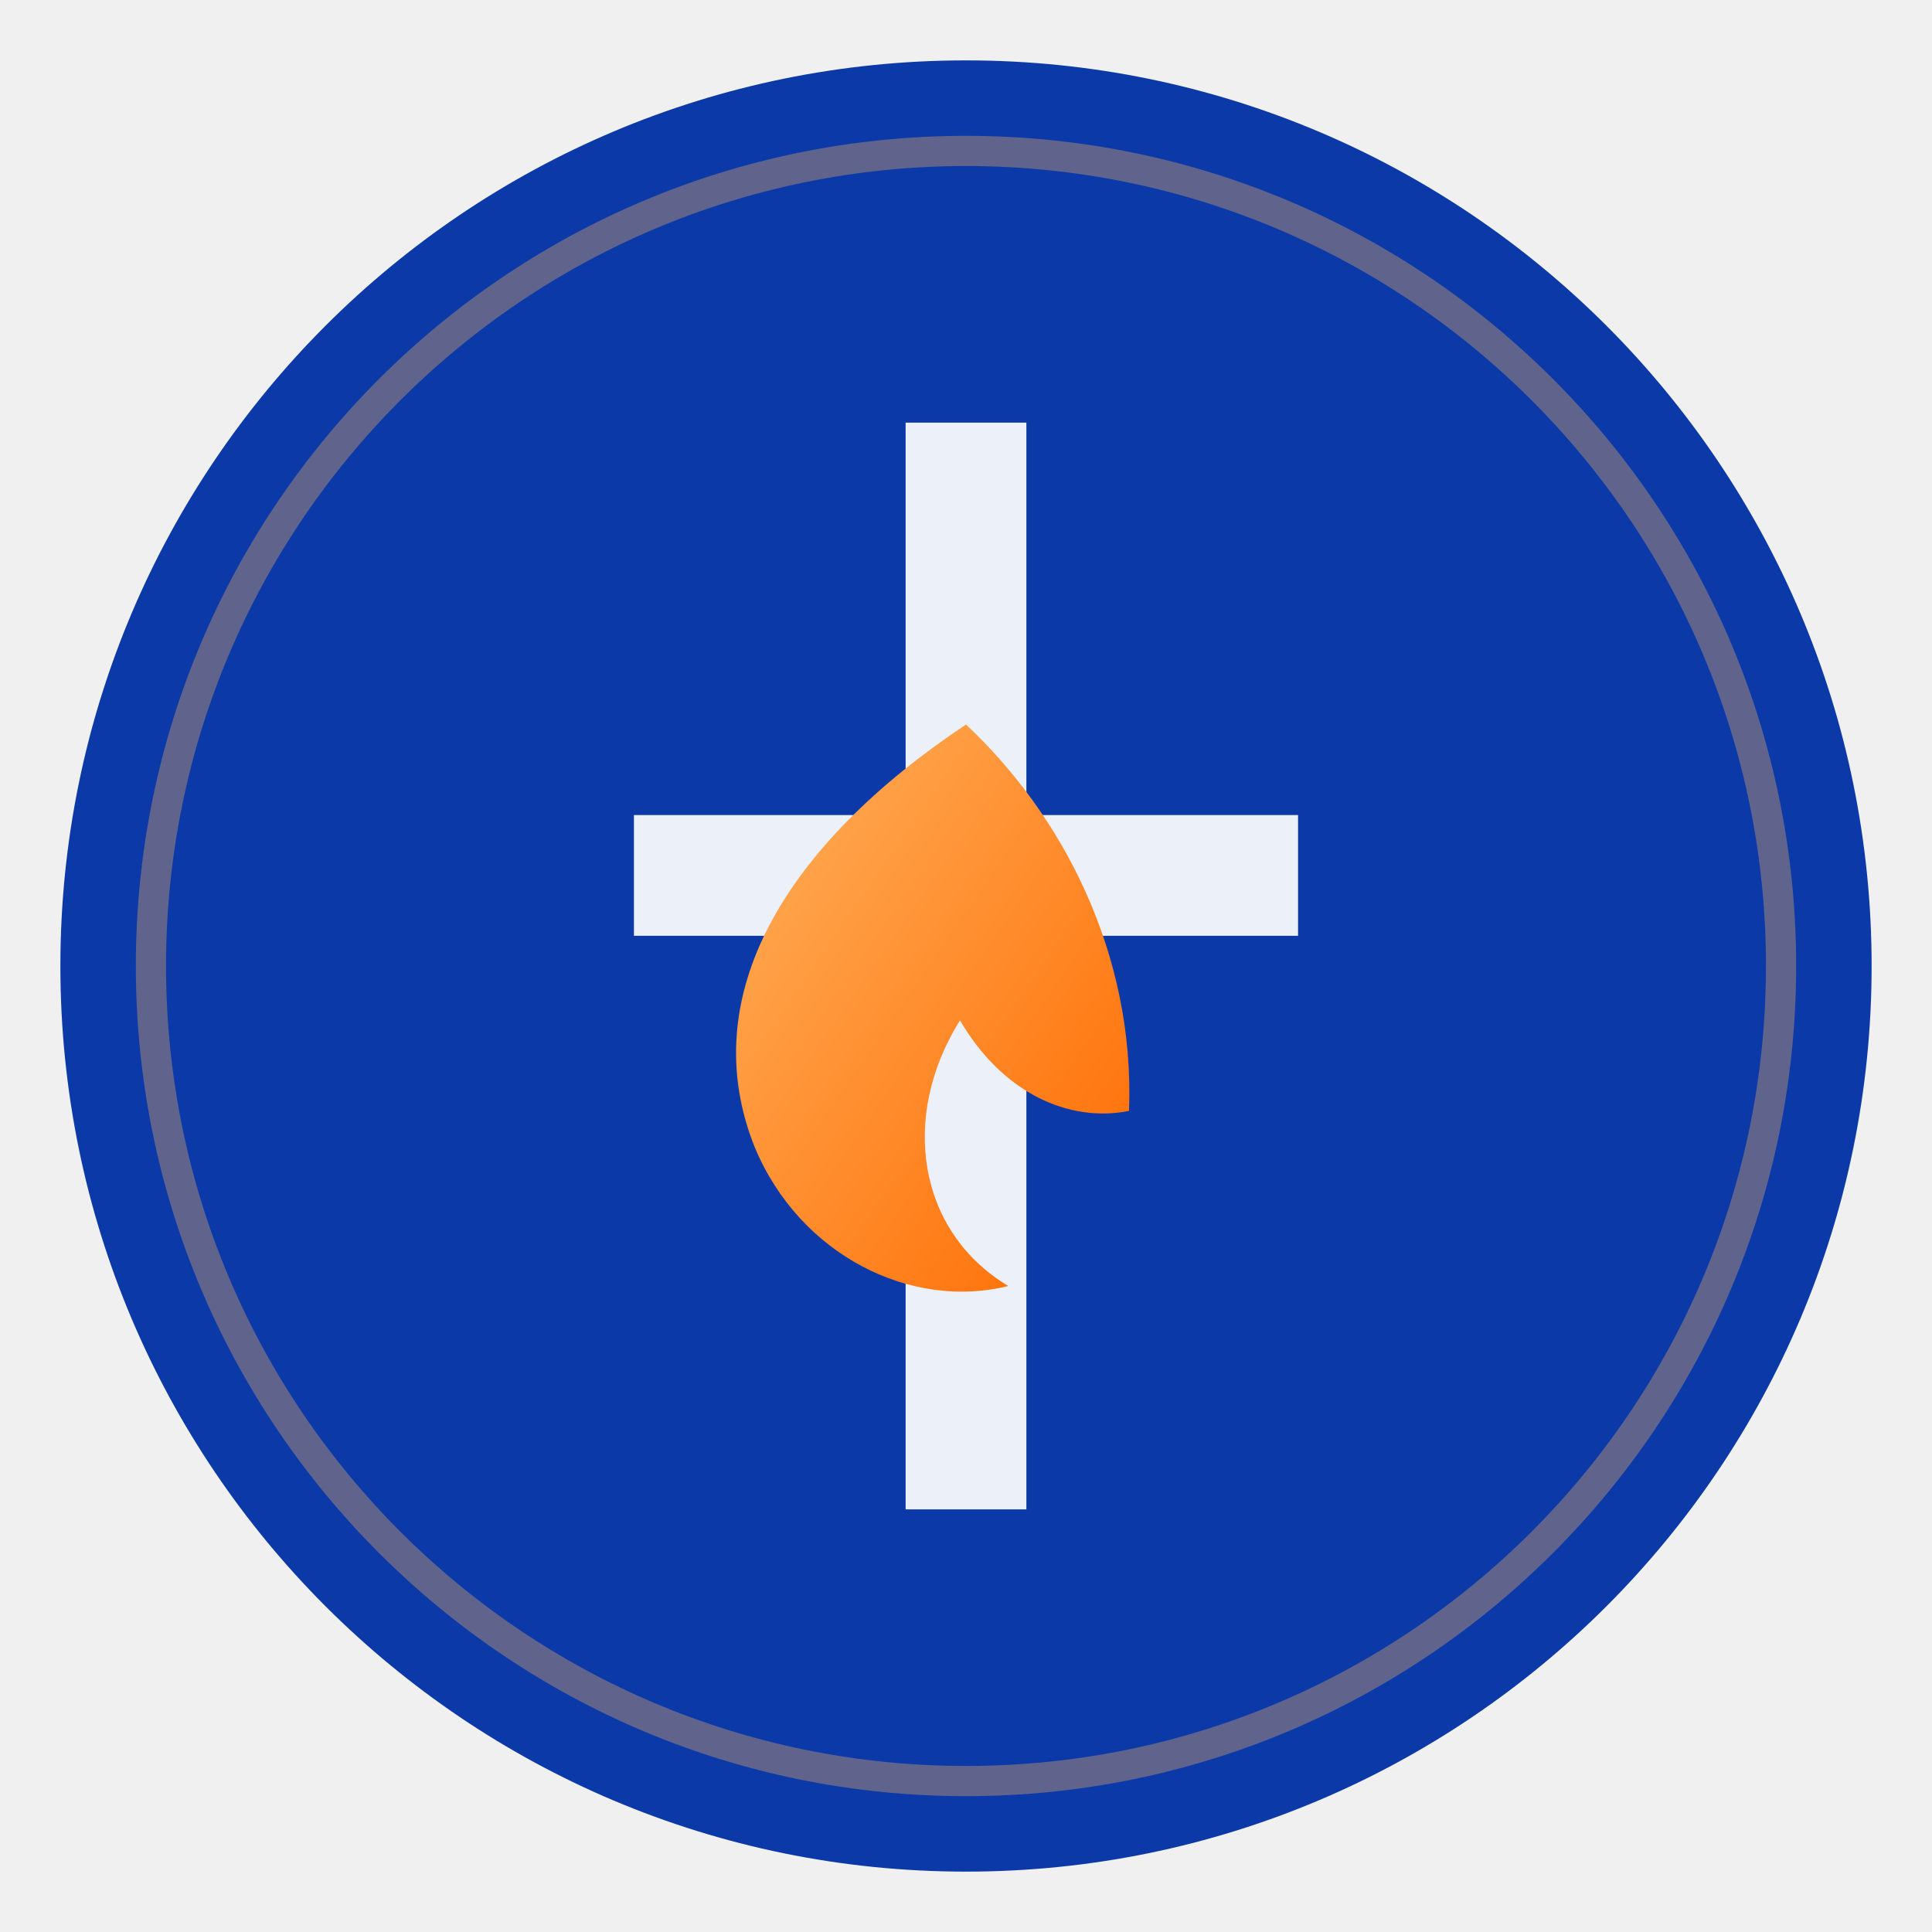
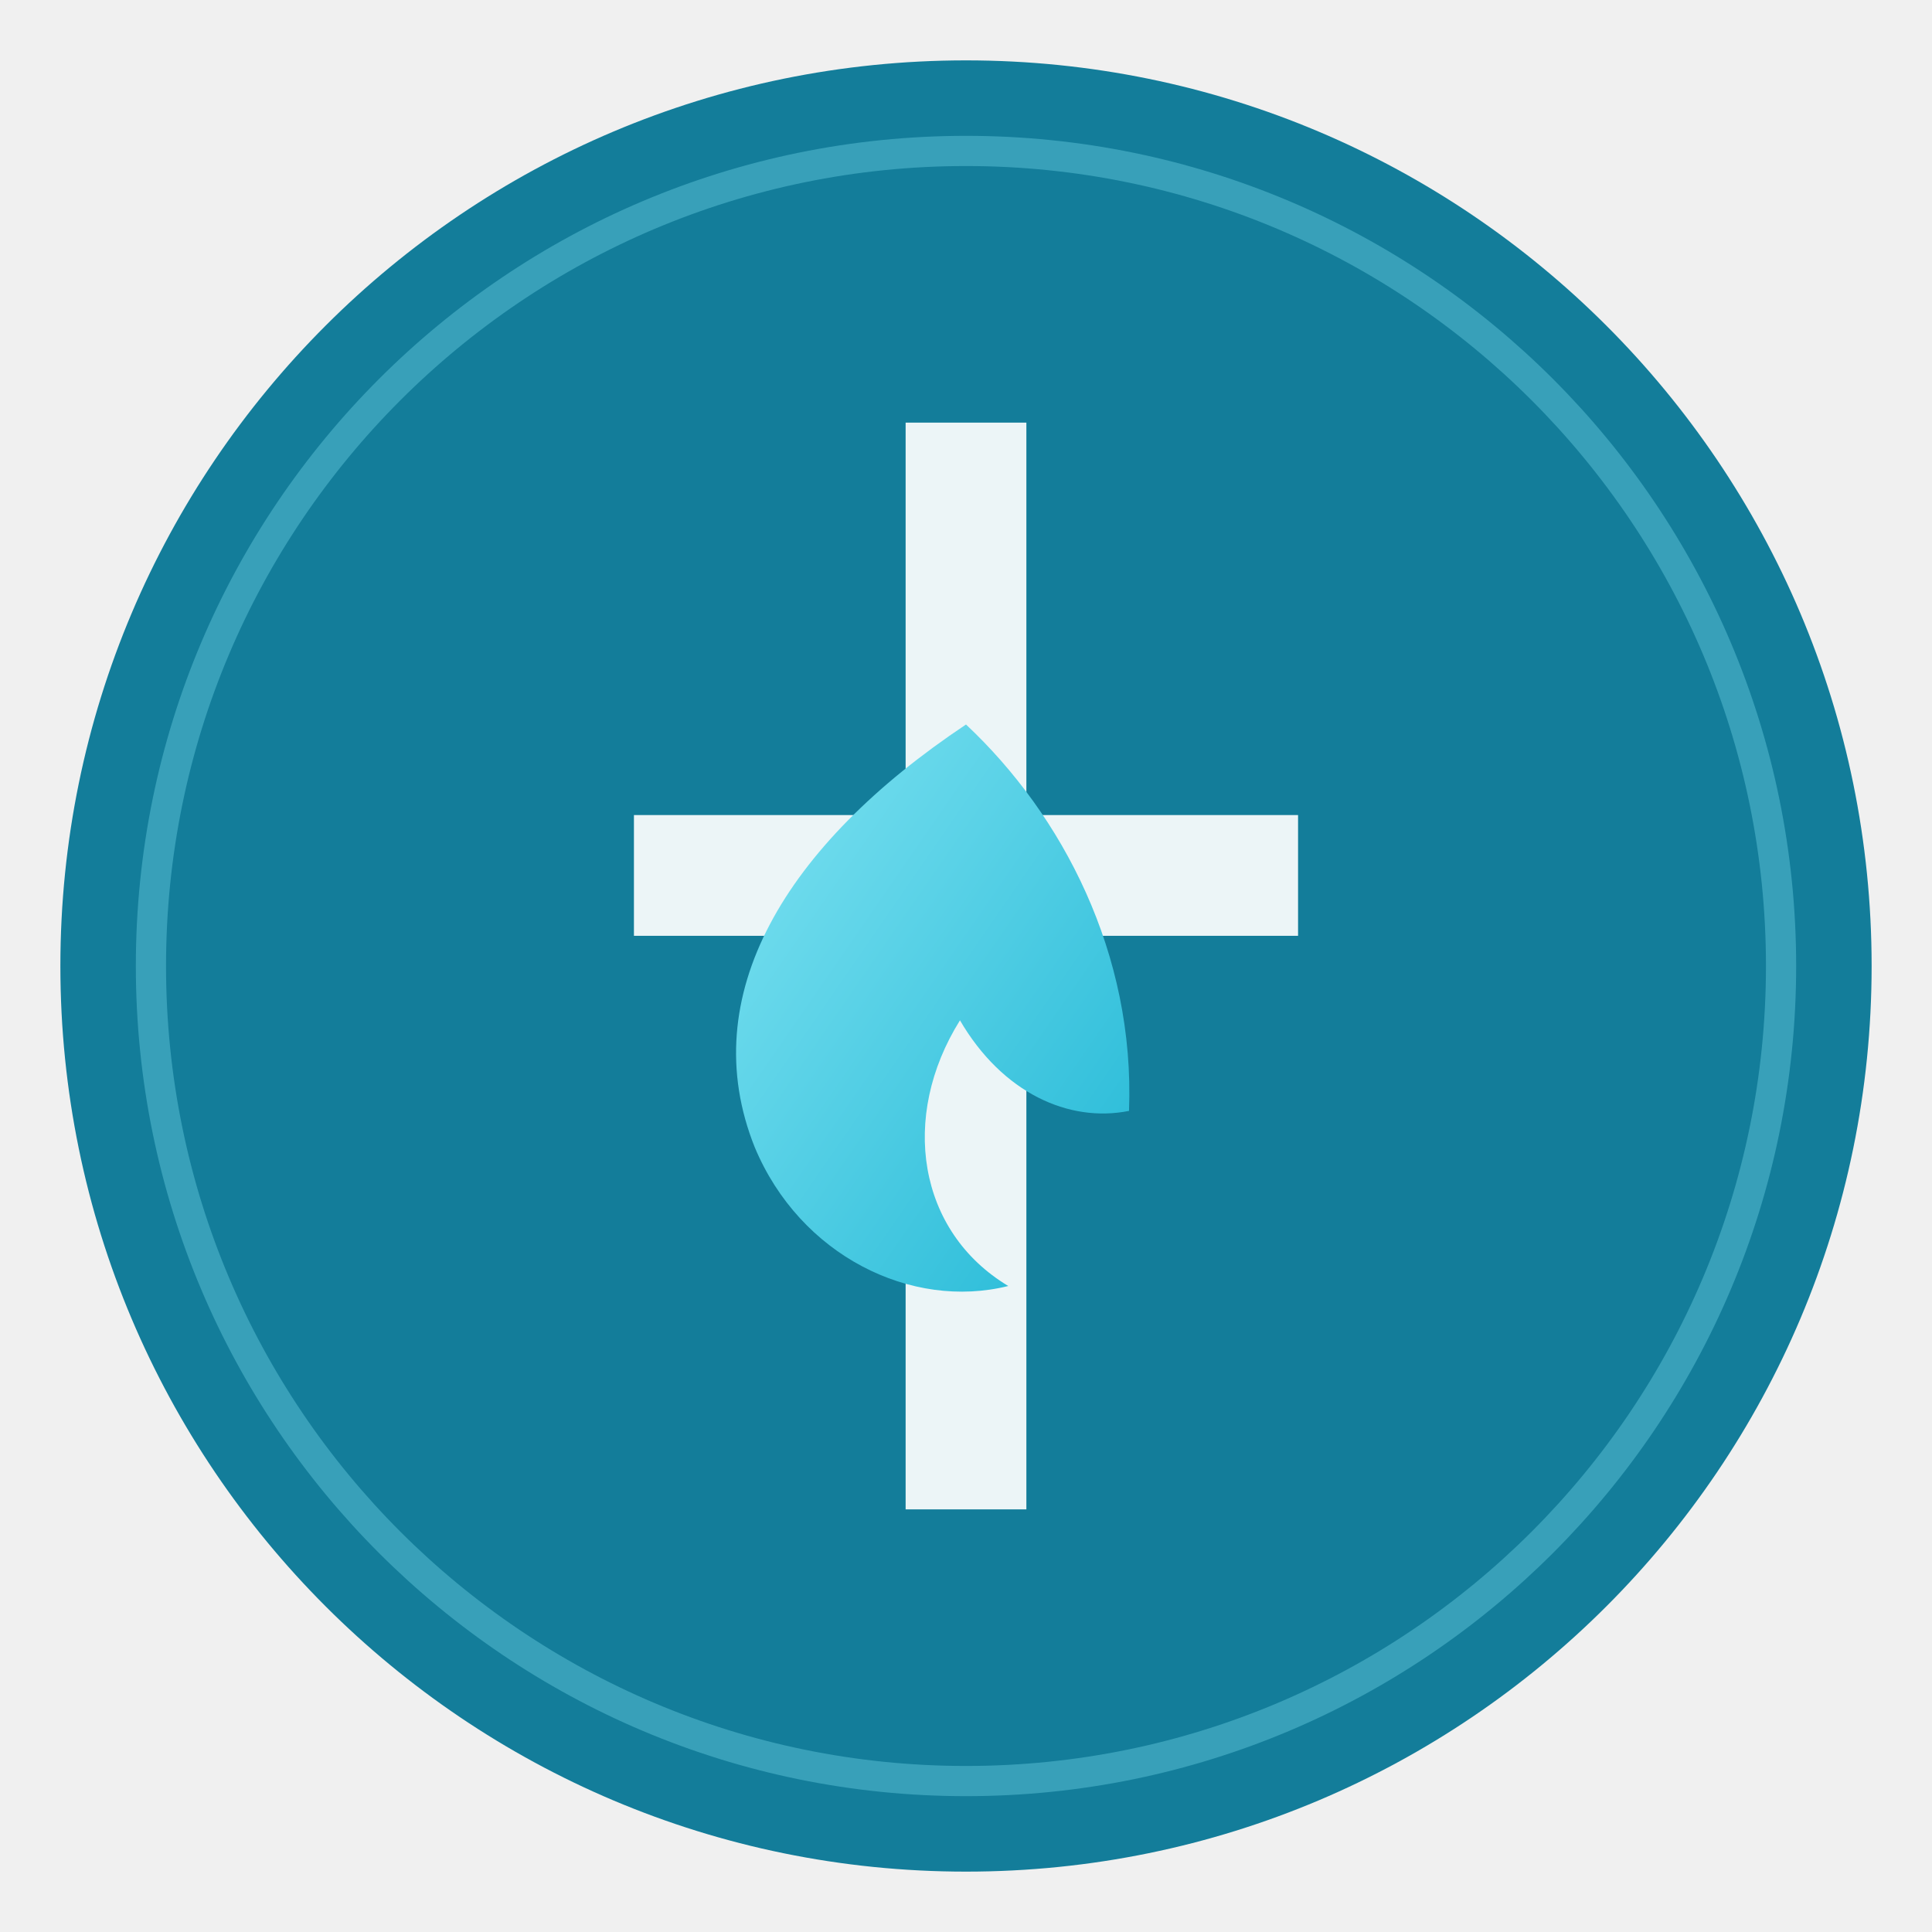
<svg xmlns="http://www.w3.org/2000/svg" viewBox="0 0 64 64" role="img" aria-label="Truly Church">
  <defs>
    <linearGradient id="g" x1="0" y1="0" x2="1" y2="1">
-       <stop offset="0" stop-color="#FFB15C" />
-       <stop offset="1" stop-color="#FF6A00" />
+       <stop offset="0" stop-color="#7FE3F2" />
+       <stop offset="1" stop-color="#22B8D6" />
    </linearGradient>
  </defs>
-   <circle cx="32" cy="32" r="30" fill="#0B3AA8" />
-   <circle cx="32" cy="32" r="27" fill="none" stroke="#FFB15C" stroke-opacity=".35" stroke-width="1" />
+   <circle cx="32" cy="32" r="30" fill="#137D9A" />
+   <circle cx="32" cy="32" r="27" fill="none" stroke="#7FE3F2" stroke-opacity=".35" stroke-width="1" />
  <path d="M30 14h4v13h9v4h-9v19h-4V31h-9v-4h9z" fill="#FFFFFF" fill-opacity=".92" />
  <path d="M32 24c-6 4-9 9-7 14 1.5 3.6 5.2 5.4 8.4 4.6-3-1.8-3.6-5.6-1.6-8.8 1.4 2.4 3.6 3.4 5.6 3 .2-5.2-2.2-9.8-5.4-12.8z" fill="url(#g)" />
</svg>
